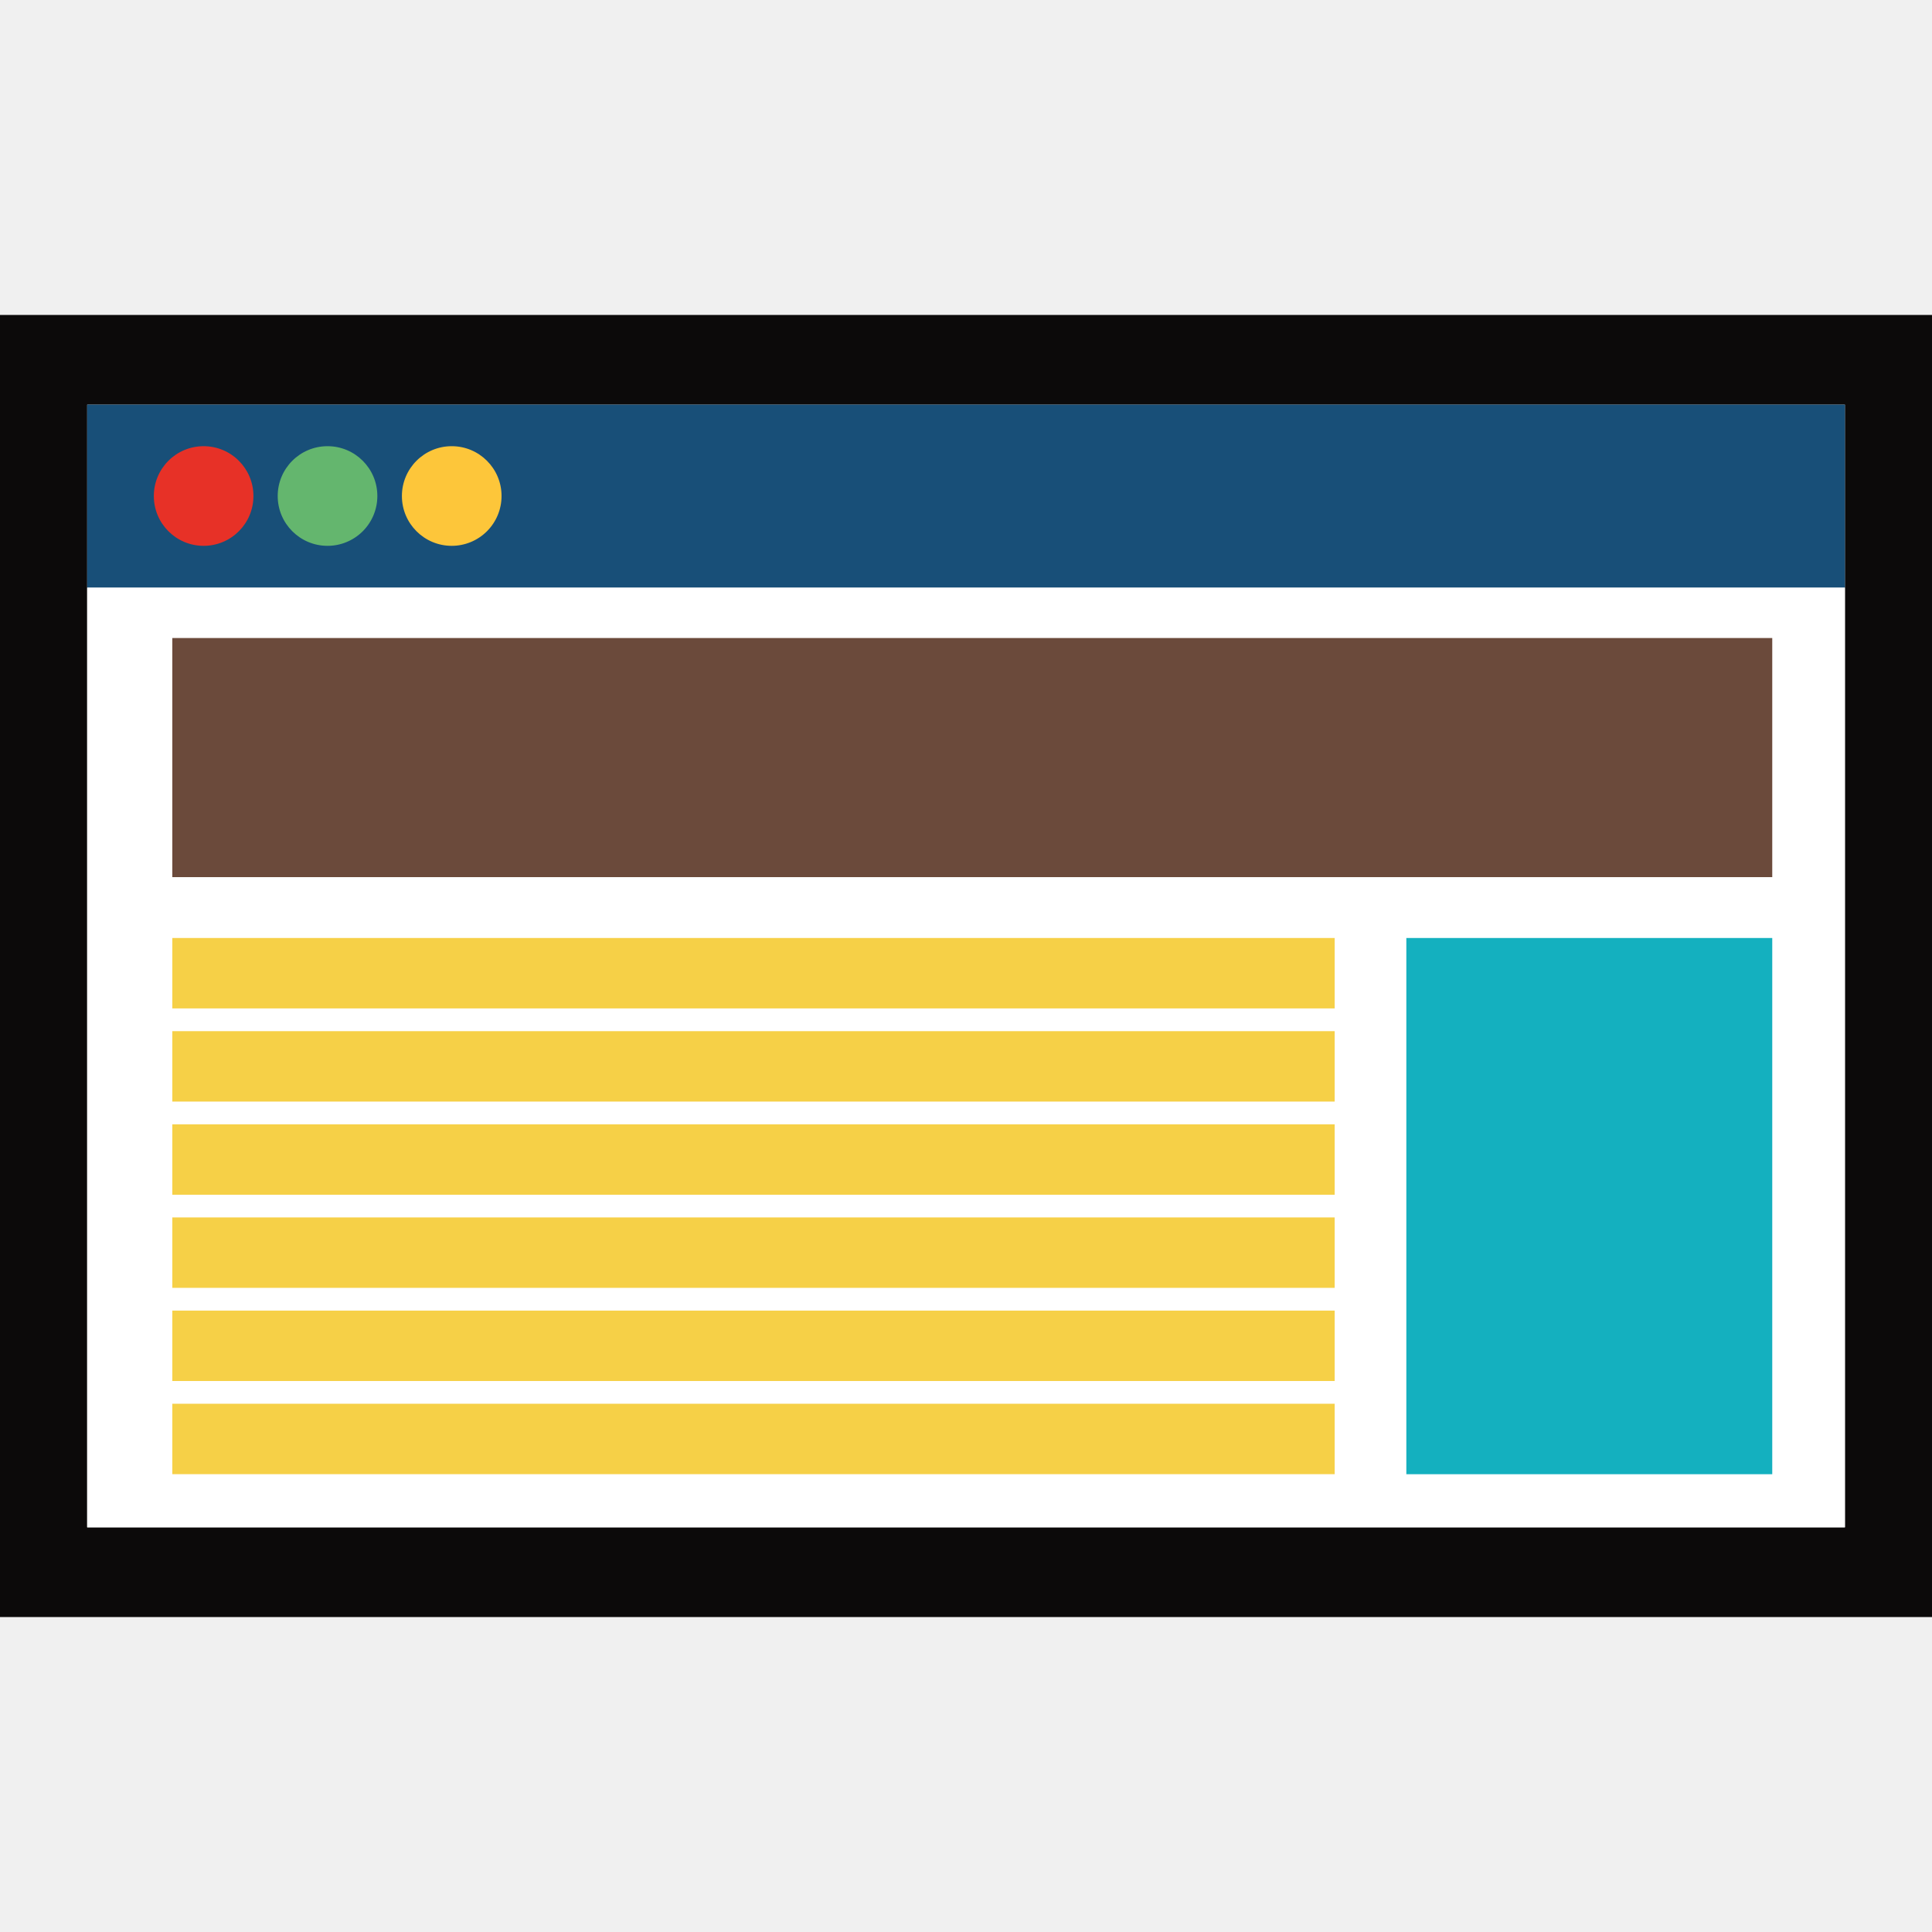
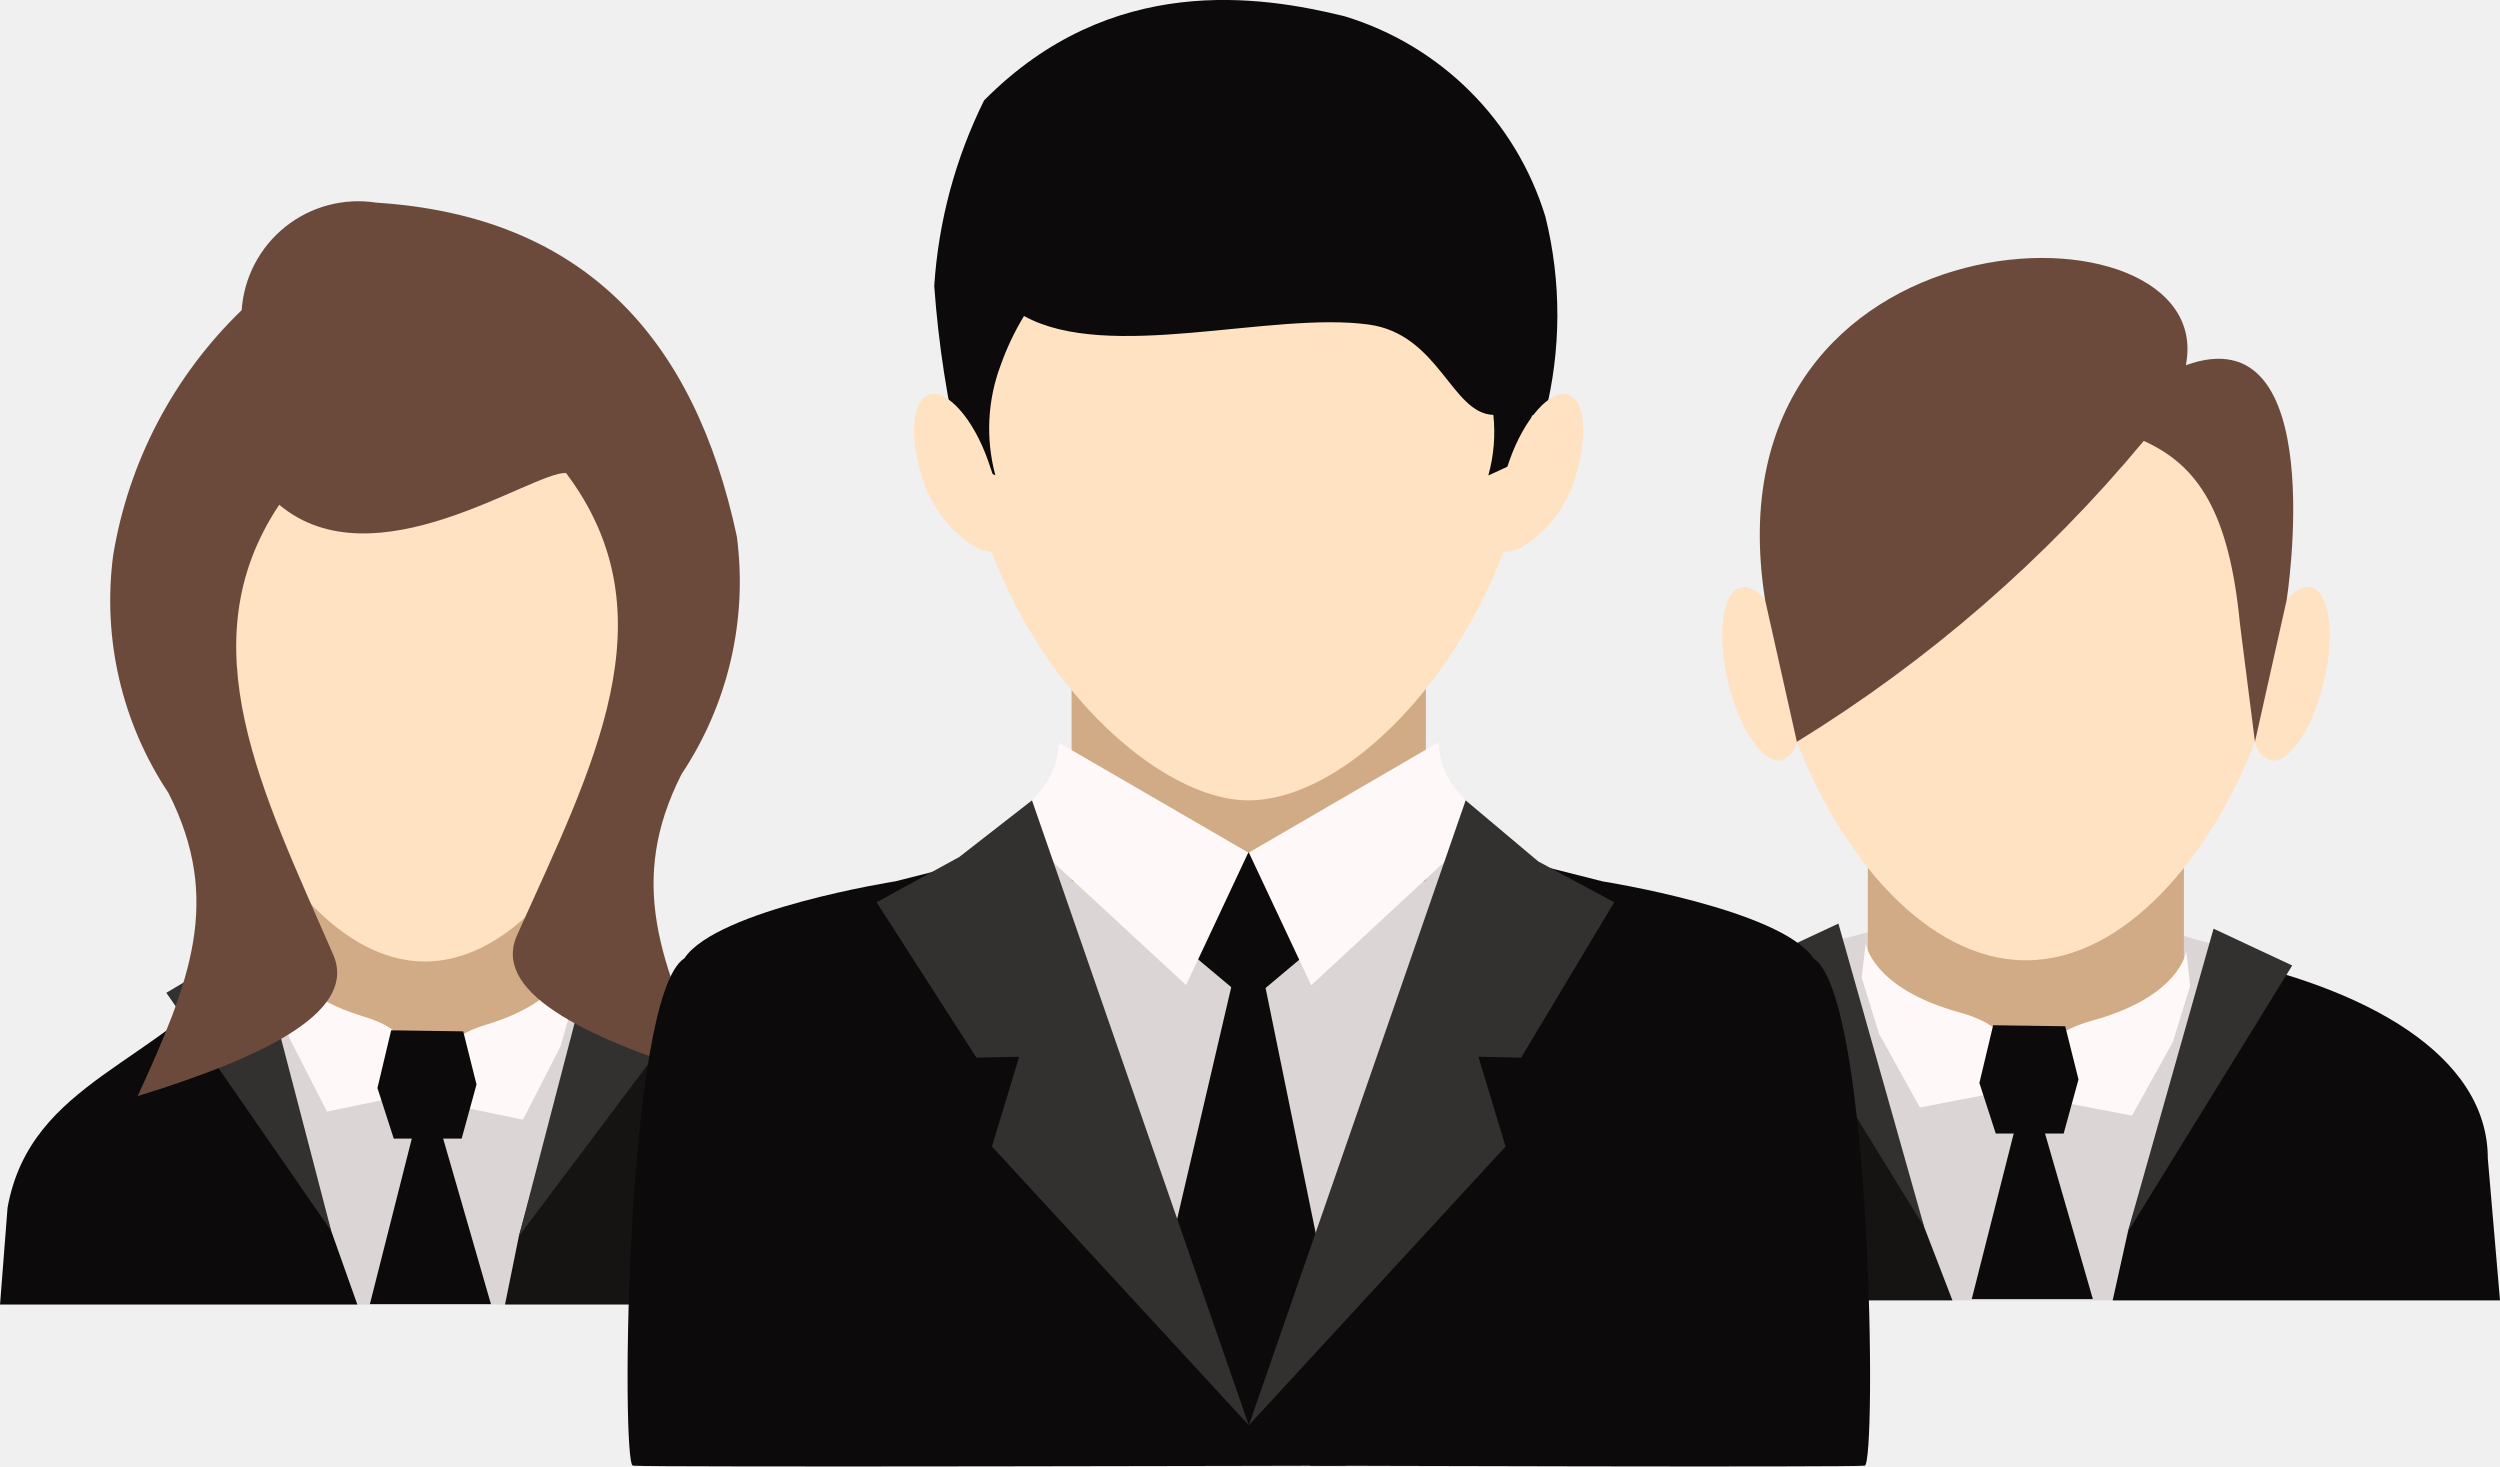
- <svg xmlns="http://www.w3.org/2000/svg" width="50px" height="50px" viewBox="0 0 47.989 32.343">
-   <g transform="translate(0 0)">
-     <g transform="translate(0 0)">
-       <path d="M-149.844,144.818v32.343h47.99V144.818Zm45.826,30.115h-43.66V147.046h43.66Z" transform="translate(149.844 -144.818)" fill="#0c0a0a" />
-     </g>
-     <g transform="translate(2.165 2.228)">
-       <g transform="translate(0 0)">
-         <rect width="43.661" height="4.547" fill="#184f78" />
+ <svg xmlns="http://www.w3.org/2000/svg" width="58.499" height="34.311" viewBox="0 0 58.499 34.311">
+   <g transform="translate(-340.534 -353.037)">
+     <g transform="translate(340.534 353.037)">
+       <g transform="translate(0 4.74)">
+         <g transform="translate(5.601 17.146)">
+           <path d="M355.1,379.809l-6.715-.107-.761.216-.265.143.066.2,2.085,6.362.609,1.718h3.456l.329-1.6,1.816-6.454.075-.264Z" transform="translate(-347.357 -379.701)" fill="#dbd5d5" />
+         </g>
+         <g transform="translate(0 17.705)">
+           <path d="M346.2,380.383c-1.894,2.465-4.949,2.824-5.489,5.813l-.176,2.267h8.361l-.61-1.718Z" transform="translate(-340.534 -380.383)" fill="#0c0a0a" />
+         </g>
+         <g transform="translate(11.817 17.732)">
+           <path d="M354.931,388.469H363l-.176-2.267c-.422-2.033-2.713-3.012-5.753-5.786l-1.816,6.454Z" transform="translate(-354.931 -380.416)" fill="#161313" />
+         </g>
+         <g transform="translate(6.534 14.171)">
+           <path d="M354.005,376.077h-4.2a1.241,1.241,0,0,0-1.312,1.156v2.98a1.241,1.241,0,0,0,1.312,1.156h4.2a1.282,1.282,0,0,0,1.281-.913c.009,0,.021,0,.03-.009v-3.214A1.241,1.241,0,0,0,354.005,376.077Z" transform="translate(-348.495 -376.077)" fill="#d1ab86" />
+         </g>
+         <g transform="translate(3.388 1.887)">
+           <path d="M357.379,367.907c-.163-.05-.351.066-.531.3,0-.117.008-.231.008-.345,0-3.729-2.525-6.753-5.637-6.753s-5.637,3.024-5.637,6.753c0,.114,0,.228.007.345-.18-.236-.367-.351-.531-.3-.4.123-.515,1.164-.266,2.323s.775,2,1.171,1.88c.14-.043.245-.2.311-.442.959,2.79,2.814,5.315,4.944,5.315s3.985-2.526,4.944-5.315c.066.238.172.4.311.442.4.122.921-.719,1.17-1.88S357.776,368.03,357.379,367.907Z" transform="translate(-344.662 -361.111)" fill="#ffe2c2" />
+         </g>
+         <g transform="translate(6.396 17.42)">
+           <path d="M348.413,380.036s.111,1.052,2.029,1.627.64,1.912.64,1.912l-1.5.311-.882-1.722-.374-1.315Z" transform="translate(-348.326 -380.036)" fill="#fff8f8" />
+         </g>
+         <g transform="translate(10.32 17.612)">
+           <path d="M356.194,380.27s-.111,1.051-2.03,1.625-.639,1.912-.639,1.912l1.5.311.882-1.722.374-1.314Z" transform="translate(-353.108 -380.27)" fill="#fff8f8" />
+         </g>
+         <g transform="translate(3.891 17.253)">
+           <path d="M347.357,379.832l-2.082,1.238,3.86,5.576Z" transform="translate(-345.274 -379.832)" fill="#333030" />
+         </g>
+         <g transform="translate(12.145 17.23)">
+           <path d="M357.146,379.8l2.177,1.638-3.992,5.319Z" transform="translate(-355.331 -379.804)" fill="#333030" />
+         </g>
+         <g transform="translate(8.651 19.369)">
+           <g transform="translate(0 2.373)">
+             <path d="M352.1,385.3l-1.022,4.035h2.833l-1.165-4.035Z" transform="translate(-351.074 -385.301)" fill="#0c0a0a" />
+           </g>
+           <g transform="translate(0.18)">
+             <path d="M351.615,382.41l1.686.024.311,1.243-.347,1.267h-1.589l-.382-1.183Z" transform="translate(-351.293 -382.41)" fill="#0c0a0a" />
+           </g>
+         </g>
+         <g transform="translate(2.557)">
+           <path d="M345.035,372.627a8.117,8.117,0,0,1-1.294-5.56,10.288,10.288,0,0,1,3.007-5.737,2.734,2.734,0,0,1,3.151-2.516c4.853.311,7.445,3.164,8.436,7.812a8.117,8.117,0,0,1-1.294,5.56c-1.275,2.518-.5,4.421.719,7.093-3.126-.965-5.183-2.031-4.554-3.355,1.754-3.909,3.642-7.453,1.131-10.785-.818-.022-4.482,2.615-6.71.744-2.179,3.259-.379,6.751,1.243,10.482.628,1.324-1.429,2.39-4.555,3.355C345.535,377.048,346.31,375.143,345.035,372.627Z" transform="translate(-343.65 -358.812)" fill="#6b4a3b" />
+         </g>
      </g>
-     </g>
-     <g transform="translate(2.165 6.774)">
-       <path d="M-125.262,153.429h-21.83v23.34h43.661v-23.34Z" transform="translate(147.092 -153.429)" fill="#fff" />
-     </g>
-     <g transform="translate(4.28 8.025)">
-       <rect width="39.741" height="5.939" transform="translate(0 0)" fill="#6b4a3b" />
-     </g>
-     <g transform="translate(4.28 15.476)">
-       <rect width="28.872" height="1.749" transform="translate(0)" fill="#f6d047" />
-     </g>
-     <g transform="translate(4.28 17.79)">
-       <rect width="28.872" height="1.749" transform="translate(0)" fill="#f6d047" />
-     </g>
-     <g transform="translate(4.28 20.104)">
-       <rect width="28.872" height="1.749" transform="translate(0)" fill="#f6d047" />
-     </g>
-     <g transform="translate(4.28 22.417)">
-       <rect width="28.872" height="1.749" transform="translate(0)" fill="#f6d047" />
-     </g>
-     <g transform="translate(4.28 24.731)">
-       <rect width="28.872" height="1.749" transform="translate(0)" fill="#f6d047" />
-     </g>
-     <g transform="translate(4.28 27.045)">
-       <rect width="28.872" height="1.749" transform="translate(0)" fill="#f6d047" />
-     </g>
-     <g transform="translate(34.932 15.476)">
-       <rect width="9.089" height="13.319" fill="#14b0bf" />
-     </g>
-     <g transform="translate(3.821 3.264)">
-       <path d="M-142.513,150.2a1.237,1.237,0,0,1-1.237,1.238,1.237,1.237,0,0,1-1.237-1.238,1.237,1.237,0,0,1,1.237-1.237A1.237,1.237,0,0,1-142.513,150.2Z" transform="translate(144.987 -148.967)" fill="#e73127" />
-     </g>
-     <g transform="translate(6.903 3.264)">
-       <path d="M-138.6,150.2a1.237,1.237,0,0,1-1.238,1.238,1.237,1.237,0,0,1-1.237-1.238,1.237,1.237,0,0,1,1.237-1.237A1.237,1.237,0,0,1-138.6,150.2Z" transform="translate(141.07 -148.967)" fill="#64b66e" />
-     </g>
-     <g transform="translate(9.984 3.264)">
-       <path d="M-134.679,150.2a1.237,1.237,0,0,1-1.238,1.238,1.237,1.237,0,0,1-1.237-1.238,1.237,1.237,0,0,1,1.237-1.237A1.237,1.237,0,0,1-134.679,150.2Z" transform="translate(137.153 -148.967)" fill="#fdc63a" />
+       <g transform="translate(36.312 6.037)">
+         <g transform="translate(6.383 15.753)">
+           <path d="M400.942,379.691l-7.279-.107-.826.216-.287.143.071.2,2.26,6.363.661,1.717h3.747l.356-1.6,1.969-6.454.081-.264Z" transform="translate(-392.551 -379.584)" fill="#dbd5d5" />
+         </g>
+         <g transform="translate(0 16.313)">
+           <path d="M391.228,380.266c-3.481.687-6.17,2.256-6.17,4.761l-.284,3.318h9.375l-.661-1.716Z" transform="translate(-384.774 -380.266)" fill="#161313" />
+         </g>
+         <g transform="translate(13.123 16.34)">
+           <path d="M400.762,388.351h9.064l-.285-3.318c0-2.417-2.837-4.015-6.455-4.734l-1.969,6.454Z" transform="translate(-400.762 -380.299)" fill="#0c0a0a" />
+         </g>
+         <g transform="translate(7.395 12.984)">
+           <path d="M399.757,376.21h-4.55a1.3,1.3,0,0,0-1.423,1.112v2.865a1.3,1.3,0,0,0,1.423,1.111h4.55a1.387,1.387,0,0,0,1.39-.877c.011,0,.023,0,.033-.01v-3.089A1.3,1.3,0,0,0,399.757,376.21Z" transform="translate(-393.784 -376.21)" fill="#d1ab86" />
+         </g>
+         <g transform="translate(3.985 1.176)">
+           <path d="M403.417,368.357c-.18-.048-.382.062-.577.29,0-.112.008-.222.008-.332a6.122,6.122,0,1,0-12.221,0c0,.109,0,.22.007.332-.195-.227-.4-.338-.575-.29-.43.118-.558,1.118-.287,2.233s.838,1.924,1.269,1.807a.576.576,0,0,0,.337-.427c1.038,2.684,3.049,5.112,5.36,5.112s4.321-2.429,5.36-5.112a.576.576,0,0,0,.337.427c.431.117,1-.691,1.269-1.807S403.846,368.475,403.417,368.357Z" transform="translate(-389.629 -361.824)" fill="#ffe2c2" />
+         </g>
+         <g transform="translate(7.244 16.028)">
+           <path d="M393.7,379.919s.119,1.052,2.2,1.626.694,1.912.694,1.912l-1.625.311-.955-1.721-.407-1.315Z" transform="translate(-393.6 -379.919)" fill="#fff8f8" />
+         </g>
+         <g transform="translate(11.5 16.219)">
+           <path d="M402.13,380.152s-.119,1.052-2.2,1.626-.694,1.912-.694,1.912l1.625.311.955-1.722.407-1.314Z" transform="translate(-398.785 -380.152)" fill="#fff8f8" />
+         </g>
+         <g transform="translate(4.865 15.574)">
+           <path d="M392.542,379.365l-1.841.861,3.849,6.241Z" transform="translate(-390.701 -379.365)" fill="#333030" />
+         </g>
+         <g transform="translate(13.479 15.694)">
+           <path d="M403.2,379.512l1.841.861-3.849,6.239Z" transform="translate(-401.195 -379.512)" fill="#333030" />
+         </g>
+         <g transform="translate(9.826 20.325)">
+           <path d="M397.768,385.154l-1.023,4.035h2.834l-1.166-4.035Z" transform="translate(-396.745 -385.154)" fill="#0c0a0a" />
+         </g>
+         <g transform="translate(10.005 17.953)">
+           <path d="M397.286,382.264l1.686.024.311,1.244-.347,1.266h-1.589l-.383-1.183Z" transform="translate(-396.964 -382.264)" fill="#0c0a0a" />
+         </g>
+         <g transform="translate(4.866)">
+           <path d="M400.671,362.9c.813-4.056-11.315-3.843-9.845,5.489l.744,3.323a33.065,33.065,0,0,0,8.117-7.041c1.275.575,2,1.668,2.252,4.289l.35,2.752.743-3.323S404.083,361.667,400.671,362.9Z" transform="translate(-390.702 -360.391)" fill="#6b4a3b" />
+         </g>
+       </g>
+       <g transform="translate(14.684)">
+         <g transform="translate(6.375 18.611)">
+           <path d="M373.314,389.879l-7.124-11.388,3.726-2.78,9.256.657,3.514,3.306-7.933,11.03C374.279,390.408,373.8,390.136,373.314,389.879Z" transform="translate(-366.19 -375.711)" fill="#dbd5d5" />
+         </g>
+         <g transform="translate(14.539 19.944)">
+           <path d="M381.728,377.335l2.682.679s4.17.656,4.938,1.8c1.378.88,1.479,11.831,1.2,11.873s-12.966,0-12.966,0c-.478-.332-.963-.638-1.448-.927v-.014Z" transform="translate(-376.137 -377.335)" fill="#0c0a0a" />
+         </g>
+         <g transform="translate(0 19.944)">
+           <path d="M367.371,377.335l-2.682.679s-4.169.656-4.935,1.8c-1.381.88-1.482,11.831-1.207,11.873s16.667,0,16.667,0c.478-.332-1.259-.51-2.251-.927v-.014Z" transform="translate(-358.423 -377.335)" fill="#0c0a0a" />
+         </g>
+         <g transform="translate(10.391 14.146)">
+           <rect width="8.29" height="6.477" fill="#d1ab86" />
+         </g>
+         <g transform="translate(6.712)">
+           <g transform="translate(1.07 2.782)">
+             <path d="M367.951,363.644c.511,5.009,4.293,8.728,6.7,8.728,2.571,0,6.094-3.822,6.7-8.728.586-4.784-3-7.218-6.7-7.218S367.461,358.848,367.951,363.644Z" transform="translate(-367.905 -356.426)" fill="#ffe2c2" />
+           </g>
+           <g transform="translate(0.458)">
+             <path d="M381.467,358.108a7.056,7.056,0,0,0-4.708-4.693c-1.953-.478-5.457-1.033-8.427,1.972a11.449,11.449,0,0,0-1.166,4.344,25.115,25.115,0,0,0,.63,4.06l.8.368a4.213,4.213,0,0,1,.129-2.59,6.234,6.234,0,0,1,.541-1.138c1.977,1.093,5.773-.112,8.063.2,1.649.222,1.942,2.087,2.92,2.114a3.776,3.776,0,0,1-.118,1.418l.8-.368a9.114,9.114,0,0,0,.22-1.036c.19,0,.3,0,.3,0A9.537,9.537,0,0,0,381.467,358.108Z" transform="translate(-367.159 -353.037)" fill="#0c0a0a" />
+           </g>
+           <g transform="translate(13.508 9.217)">
+             <path d="M383.472,365.836c-.347,1-.617,1.966-.2,2.11s1.35-.589,1.7-1.588.3-1.93-.114-2.073S383.821,364.835,383.472,365.836Z" transform="translate(-383.059 -364.266)" fill="#ffe2c2" />
+           </g>
+           <g transform="translate(0 9.217)">
+             <path d="M368.328,365.836c.349,1,.618,1.966.2,2.11s-1.349-.589-1.7-1.588-.3-1.93.113-2.073S367.978,364.835,368.328,365.836Z" transform="translate(-366.601 -364.266)" fill="#ffe2c2" />
+           </g>
+         </g>
+         <g transform="translate(12.451 19.944)">
+           <path d="M373.593,379.086l2.089,1.751,2.086-1.751-2.086-1.751Z" transform="translate(-373.593 -377.335)" fill="#0c0a0a" />
+           <g transform="translate(0.289 3.097)">
+             <path d="M376.118,381.108l1.227,6-1.517,4.936-1.884-4.936,1.4-6Z" transform="translate(-373.944 -381.108)" fill="#0c0a0a" />
+           </g>
+         </g>
+         <g transform="translate(8.941 17.371)">
+           <g transform="translate(5.598)">
+             <path d="M380.573,374.2l-4.436,2.579,1.459,3.105,3.464-3.21s.911-.235.607-.644S380.628,375.253,380.573,374.2Z" transform="translate(-376.137 -374.2)" fill="#fff8f8" />
+           </g>
+           <g transform="translate(0 0.01)">
+             <path d="M370.473,374.212l4.428,2.569-1.455,3.1-3.461-3.2s-.909-.236-.607-.643S370.414,375.262,370.473,374.212Z" transform="translate(-369.317 -374.212)" fill="#fff8f8" />
+           </g>
+         </g>
+         <g transform="translate(14.539 18.728)">
+           <path d="M376.137,390.476l5.073-14.622,1.7,1.43,1.776.955-2.178,3.635-1-.02.636,2.1Z" transform="translate(-376.137 -375.854)" fill="#333030" />
+         </g>
+         <g transform="translate(5.827 18.728)">
+           <path d="M374.232,390.476l-5.073-14.622-1.7,1.324-1.936,1.061,2.336,3.635,1-.02-.637,2.1Z" transform="translate(-365.522 -375.854)" fill="#333030" />
+         </g>
+       </g>
    </g>
  </g>
</svg>
